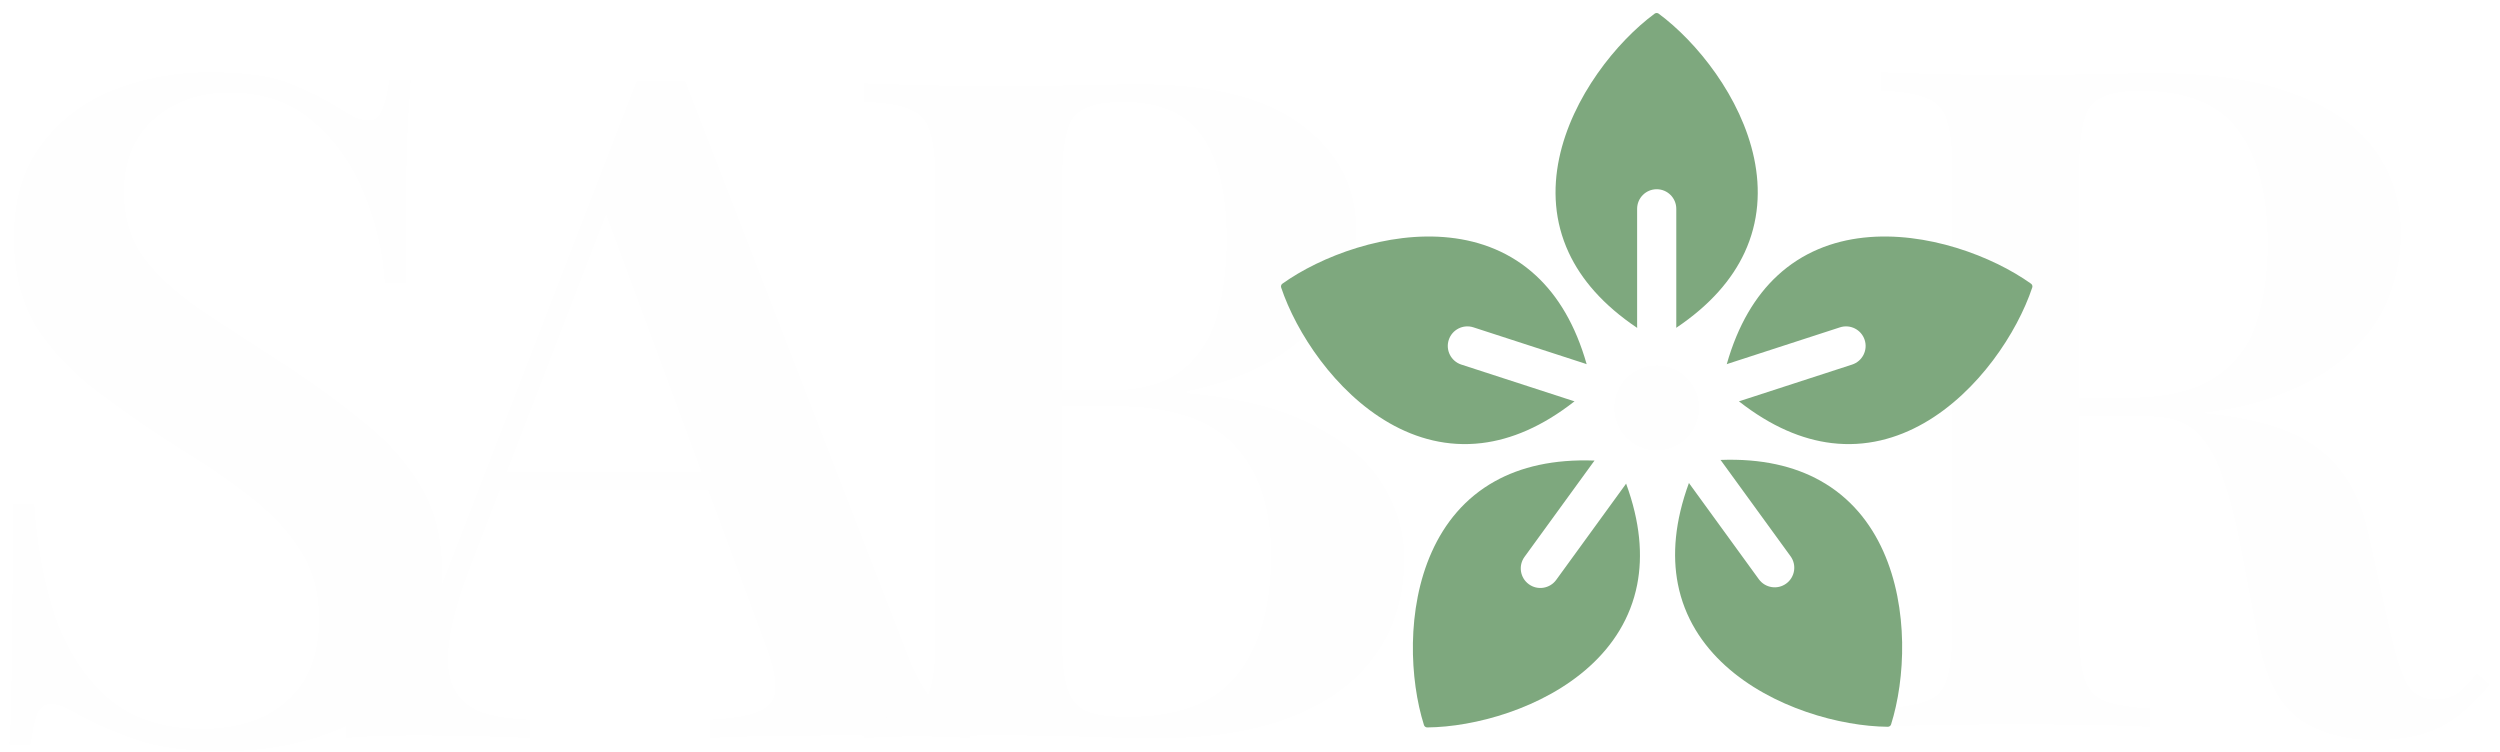
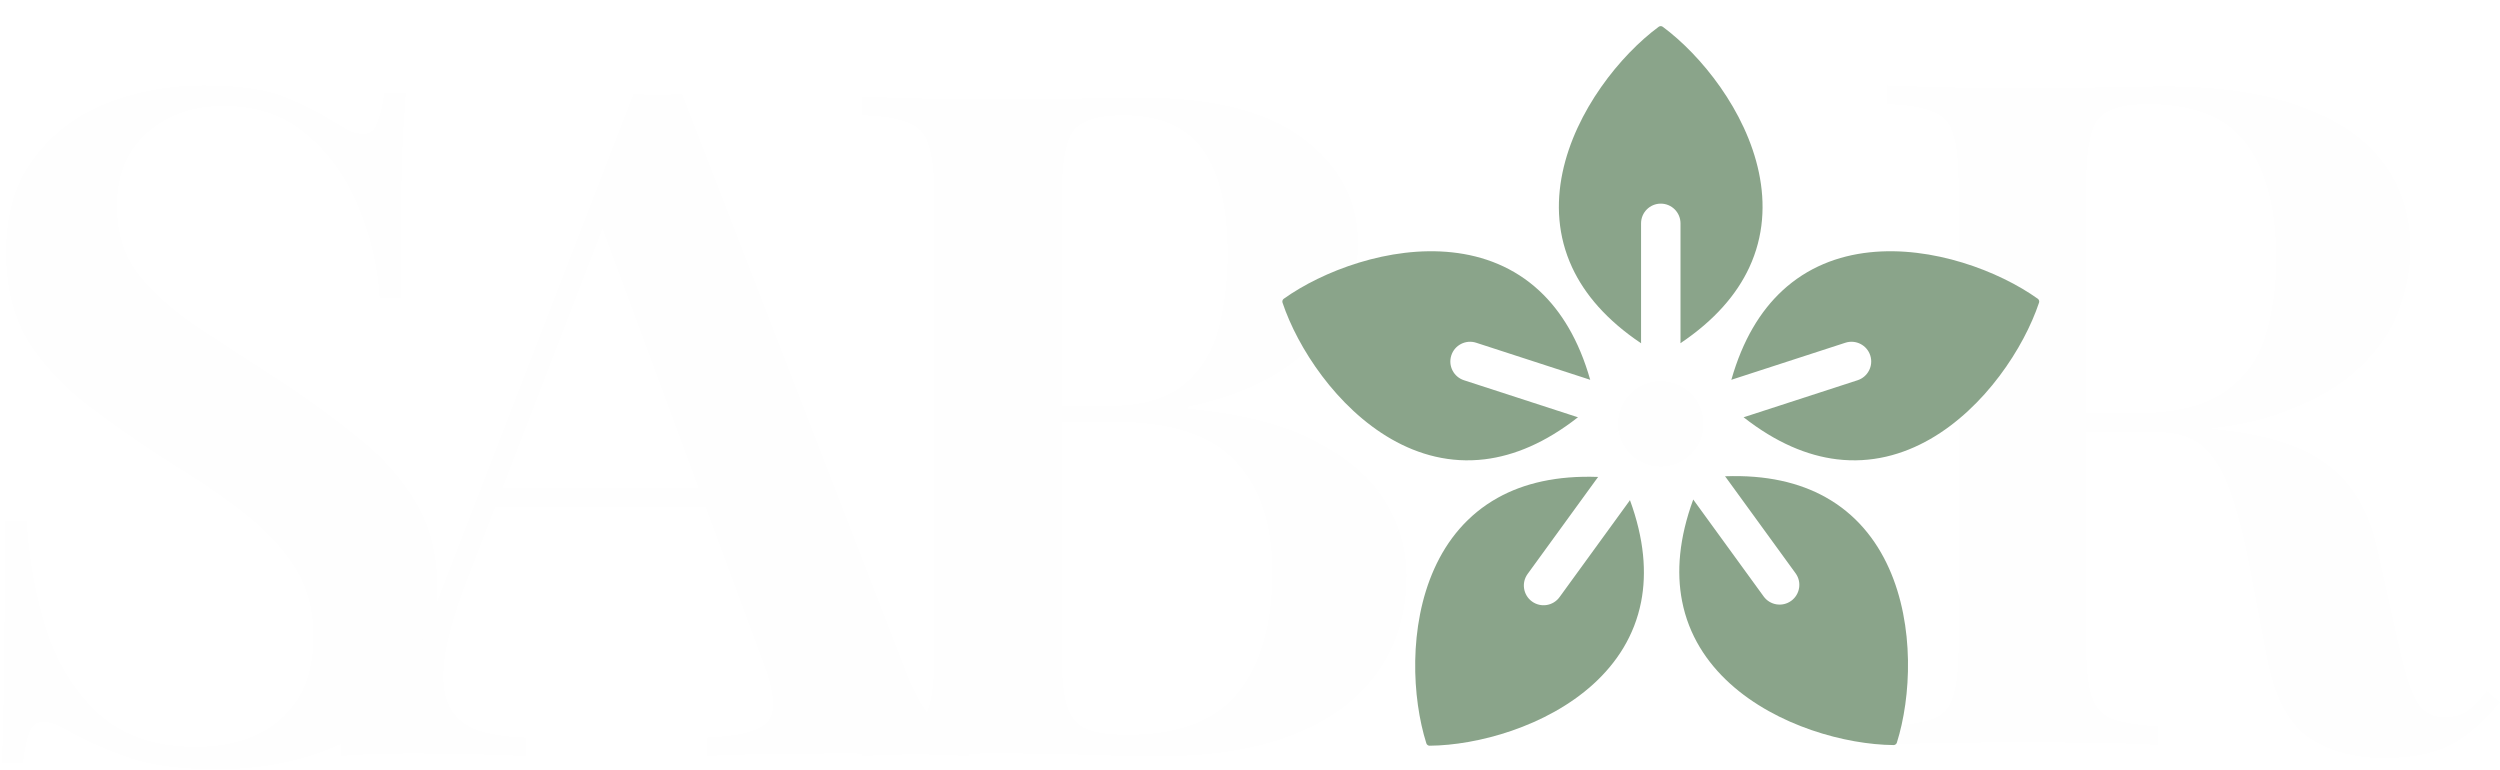
- <svg xmlns="http://www.w3.org/2000/svg" width="173" height="52" viewBox="0 0 173 52" fill="none">
-   <path d="M14.532 5C16.921 5 18.756 5.256 20.036 5.768C21.316 6.28 22.425 6.835 23.364 7.432C23.876 7.731 24.281 7.965 24.58 8.136C24.921 8.264 25.241 8.328 25.54 8.328C25.967 8.328 26.265 8.093 26.436 7.624C26.649 7.155 26.82 6.451 26.948 5.512H28.42C28.377 6.323 28.313 7.261 28.228 8.328C28.185 9.395 28.143 10.824 28.1 12.616C28.1 14.365 28.1 16.691 28.1 19.592H26.628C26.5 17.416 26.009 15.325 25.156 13.32C24.345 11.315 23.172 9.672 21.636 8.392C20.143 7.069 18.223 6.408 15.876 6.408C13.785 6.408 12.036 7.027 10.628 8.264C9.263 9.501 8.58 11.165 8.58 13.256C8.58 15.048 9.028 16.563 9.924 17.8C10.82 18.995 12.079 20.168 13.7 21.32C15.364 22.429 17.327 23.709 19.588 25.16C21.679 26.525 23.556 27.891 25.22 29.256C26.884 30.579 28.185 32.051 29.124 33.672C30.105 35.293 30.596 37.277 30.596 39.624C30.596 42.397 29.913 44.701 28.548 46.536C27.183 48.371 25.348 49.736 23.044 50.632C20.74 51.528 18.223 51.976 15.492 51.976C12.975 51.976 10.969 51.72 9.476 51.208C8.025 50.696 6.767 50.163 5.7 49.608C4.761 49.011 4.036 48.712 3.524 48.712C3.097 48.712 2.777 48.947 2.564 49.416C2.393 49.885 2.244 50.589 2.116 51.528H0.644C0.729 50.547 0.772 49.395 0.772 48.072C0.815 46.749 0.836 45.043 0.836 42.952C0.879 40.819 0.9 38.131 0.9 34.888H2.372C2.543 37.619 3.012 40.179 3.78 42.568C4.591 44.915 5.807 46.813 7.428 48.264C9.092 49.715 11.289 50.44 14.02 50.44C15.513 50.44 16.857 50.184 18.052 49.672C19.289 49.117 20.271 48.285 20.996 47.176C21.721 46.024 22.084 44.573 22.084 42.824C22.084 41.075 21.679 39.539 20.868 38.216C20.057 36.893 18.927 35.656 17.476 34.504C16.025 33.352 14.319 32.179 12.356 30.984C10.351 29.704 8.473 28.403 6.724 27.08C4.975 25.757 3.567 24.264 2.5 22.6C1.476 20.893 0.964 18.845 0.964 16.456C0.964 13.811 1.604 11.656 2.884 9.992C4.164 8.285 5.828 7.027 7.876 6.216C9.967 5.405 12.185 5 14.532 5Z" fill="#FEFEFE" />
-   <path d="M47.401 5.576L62.953 45.704C63.593 47.24 64.275 48.307 65.001 48.904C65.769 49.459 66.472 49.757 67.112 49.8V51.08C66.003 50.995 64.659 50.952 63.081 50.952C61.544 50.909 59.966 50.888 58.344 50.888C56.467 50.888 54.718 50.909 53.096 50.952C51.475 50.952 50.153 50.995 49.129 51.08V49.8C51.304 49.715 52.691 49.352 53.288 48.712C53.886 48.029 53.758 46.6 52.904 44.424L41.641 14.024L42.792 12.616L32.553 39.176C31.742 41.309 31.251 43.059 31.081 44.424C30.91 45.789 31.017 46.856 31.401 47.624C31.785 48.392 32.425 48.947 33.321 49.288C34.217 49.587 35.326 49.757 36.648 49.8V51.08C35.283 50.995 33.961 50.952 32.681 50.952C31.401 50.909 30.12 50.888 28.84 50.888C27.902 50.888 27.006 50.909 26.152 50.952C25.342 50.952 24.616 50.995 23.977 51.08V49.8C24.915 49.587 25.832 49.032 26.729 48.136C27.667 47.24 28.563 45.683 29.416 43.464L44.072 5.576C44.584 5.619 45.139 5.64 45.736 5.64C46.334 5.64 46.889 5.619 47.401 5.576ZM52.968 32.648V33.928H33.897L34.536 32.648H52.968Z" fill="#FEFEFE" />
-   <path d="M59.8 5.768C60.867 5.811 62.232 5.853 63.896 5.896C65.56 5.939 67.224 5.96 68.888 5.96C70.979 5.96 72.963 5.939 74.84 5.896C76.717 5.853 78.04 5.832 78.808 5.832C83.843 5.832 87.597 6.771 90.072 8.648C92.589 10.525 93.848 12.936 93.848 15.88C93.848 17.373 93.443 18.867 92.632 20.36C91.864 21.853 90.605 23.197 88.856 24.392C87.149 25.587 84.909 26.483 82.136 27.08V27.208C85.891 27.549 88.856 28.317 91.032 29.512C93.251 30.664 94.829 32.051 95.768 33.672C96.707 35.251 97.176 36.915 97.176 38.664C97.176 41.267 96.493 43.507 95.128 45.384C93.805 47.219 91.885 48.627 89.368 49.608C86.851 50.589 83.821 51.08 80.28 51.08C79.341 51.08 77.912 51.059 75.992 51.016C74.072 50.931 71.747 50.888 69.016 50.888C67.267 50.888 65.56 50.909 63.896 50.952C62.232 50.952 60.867 50.995 59.8 51.08V49.8C61.208 49.715 62.253 49.544 62.936 49.288C63.661 49.032 64.131 48.52 64.344 47.752C64.6 46.984 64.728 45.832 64.728 44.296V12.552C64.728 10.973 64.6 9.821 64.344 9.096C64.131 8.328 63.661 7.816 62.936 7.56C62.253 7.261 61.208 7.091 59.8 7.048V5.768ZM77.72 7.048C75.971 7.048 74.819 7.411 74.264 8.136C73.752 8.861 73.496 10.333 73.496 12.552V44.296C73.496 45.789 73.624 46.92 73.88 47.688C74.136 48.456 74.584 48.968 75.224 49.224C75.864 49.48 76.803 49.608 78.04 49.608C81.539 49.608 84.056 48.648 85.592 46.728C87.171 44.765 87.96 41.992 87.96 38.408C87.96 35.123 87.107 32.584 85.4 30.792C83.736 29 80.963 28.104 77.08 28.104H71.256C71.256 28.104 71.256 27.933 71.256 27.592C71.256 27.208 71.256 27.016 71.256 27.016H76.76C78.936 27.016 80.621 26.547 81.816 25.608C83.011 24.627 83.821 23.347 84.248 21.768C84.675 20.147 84.888 18.419 84.888 16.584C84.888 13.427 84.333 11.059 83.224 9.48C82.115 7.859 80.28 7.048 77.72 7.048Z" fill="#FEFEFE" />
-   <path d="M130.176 5C131.243 5.043 132.608 5.085 134.272 5.128C135.936 5.171 137.6 5.192 139.264 5.192C141.355 5.192 143.339 5.171 145.216 5.128C147.093 5.085 148.416 5.064 149.184 5.064C153.024 5.064 156.181 5.533 158.656 6.472C161.173 7.368 163.051 8.648 164.288 10.312C165.525 11.976 166.144 13.939 166.144 16.2C166.144 17.608 165.867 19.059 165.312 20.552C164.757 22.003 163.797 23.347 162.432 24.584C161.067 25.821 159.189 26.845 156.8 27.656C154.453 28.424 151.445 28.808 147.776 28.808H141.632V27.528H147.136C149.824 27.528 151.872 27.059 153.28 26.12C154.731 25.139 155.691 23.859 156.16 22.28C156.672 20.659 156.928 18.867 156.928 16.904C156.928 13.533 156.267 10.931 154.944 9.096C153.621 7.219 151.339 6.28 148.096 6.28C146.347 6.28 145.195 6.643 144.64 7.368C144.128 8.093 143.872 9.565 143.872 11.784V43.528C143.872 45.064 144 46.216 144.256 46.984C144.512 47.752 144.981 48.264 145.664 48.52C146.389 48.776 147.435 48.947 148.8 49.032V50.312C147.733 50.227 146.368 50.184 144.704 50.184C143.04 50.141 141.355 50.12 139.648 50.12C137.728 50.12 135.936 50.141 134.272 50.184C132.608 50.184 131.243 50.227 130.176 50.312V49.032C131.584 48.947 132.629 48.776 133.312 48.52C134.037 48.264 134.507 47.752 134.72 46.984C134.976 46.216 135.104 45.064 135.104 43.528V11.784C135.104 10.205 134.976 9.053 134.72 8.328C134.507 7.56 134.037 7.048 133.312 6.792C132.629 6.493 131.584 6.323 130.176 6.28V5ZM141.632 27.72C143.637 27.805 145.301 27.912 146.624 28.04C147.989 28.125 149.141 28.211 150.08 28.296C151.061 28.381 151.936 28.488 152.704 28.616C156.245 28.957 158.848 29.789 160.512 31.112C162.219 32.392 163.349 34.355 163.904 37L165.376 43.592C165.76 45.341 166.165 46.6 166.592 47.368C167.061 48.093 167.723 48.435 168.576 48.392C169.173 48.392 169.685 48.243 170.112 47.944C170.539 47.603 170.965 47.155 171.392 46.6L172.288 47.368C171.221 48.691 170.091 49.672 168.896 50.312C167.701 50.909 166.187 51.208 164.352 51.208C162.304 51.208 160.576 50.739 159.168 49.8C157.76 48.819 156.8 46.984 156.288 44.296L155.072 37.896C154.731 36.104 154.325 34.525 153.856 33.16C153.429 31.795 152.832 30.728 152.064 29.96C151.296 29.192 150.165 28.808 148.672 28.808H141.76L141.632 27.72Z" fill="#FEFEFE" />
-   <path d="M88.656 19.895C88.639 19.846 88.641 19.795 88.656 19.749C88.67 19.703 88.699 19.662 88.741 19.632C91.403 17.731 95.997 15.976 100.308 16.442C102.47 16.676 104.566 17.469 106.306 19.087C107.801 20.477 109.02 22.465 109.797 25.203C109.763 25.189 109.728 25.176 109.693 25.164L101.961 22.652C101.249 22.421 100.485 22.81 100.253 23.522C100.022 24.233 100.412 24.998 101.123 25.229L108.855 27.741C108.889 27.752 108.923 27.762 108.957 27.77C106.722 29.524 104.57 30.414 102.546 30.66C100.187 30.946 98.025 30.355 96.139 29.274C92.377 27.117 89.692 22.997 88.656 19.895Z" fill="#7EA87E" />
-   <path d="M98.762 50.338C98.711 50.338 98.663 50.321 98.624 50.292C98.585 50.265 98.554 50.225 98.539 50.175C97.553 47.056 97.304 42.145 99.08 38.189C99.97 36.205 101.372 34.456 103.449 33.302C105.233 32.31 107.5 31.765 110.344 31.872C110.32 31.9 110.297 31.929 110.275 31.959L105.496 38.536C105.056 39.142 105.19 39.989 105.796 40.429C106.401 40.869 107.249 40.734 107.689 40.129L112.467 33.552C112.488 33.523 112.508 33.494 112.526 33.464C113.503 36.131 113.684 38.453 113.293 40.454C112.836 42.786 111.607 44.66 109.995 46.119C106.781 49.03 102.033 50.311 98.762 50.338Z" fill="#7EA87E" />
-   <path d="M130.639 50.293C130.69 50.293 130.738 50.276 130.776 50.247C130.816 50.22 130.847 50.179 130.862 50.13C131.848 47.011 132.097 42.1 130.321 38.144C129.431 36.16 128.029 34.411 125.952 33.257C124.168 32.265 121.901 31.719 119.057 31.827C119.081 31.854 119.104 31.883 119.126 31.914L123.905 38.491C124.345 39.096 124.211 39.944 123.605 40.384C123 40.824 122.152 40.689 121.712 40.084L116.934 33.507C116.913 33.478 116.893 33.449 116.875 33.419C115.898 36.086 115.717 38.408 116.108 40.409C116.565 42.741 117.794 44.614 119.406 46.074C122.62 48.985 127.368 50.266 130.639 50.293Z" fill="#7EA87E" />
-   <path d="M140.632 19.895C140.649 19.846 140.647 19.795 140.632 19.749C140.618 19.703 140.589 19.662 140.547 19.632C137.885 17.731 133.291 15.976 128.98 16.442C126.818 16.676 124.722 17.469 122.982 19.087C121.487 20.477 120.268 22.465 119.491 25.203C119.525 25.189 119.56 25.176 119.595 25.164L127.327 22.652C128.039 22.421 128.804 22.81 129.035 23.522C129.266 24.233 128.877 24.998 128.165 25.229L120.433 27.741C120.399 27.752 120.365 27.762 120.332 27.77C122.566 29.524 124.718 30.414 126.742 30.66C129.101 30.946 131.263 30.355 133.149 29.274C136.911 27.117 139.596 22.997 140.632 19.895Z" fill="#7EA87E" />
-   <path d="M114.778 0.944C114.737 0.914 114.688 0.899 114.64 0.9C114.592 0.899 114.543 0.914 114.502 0.944C111.871 2.889 108.783 6.716 107.894 10.96C107.448 13.088 107.555 15.326 108.556 17.481C109.416 19.332 110.93 21.106 113.294 22.691C113.291 22.654 113.289 22.617 113.289 22.58V14.45C113.289 13.702 113.896 13.095 114.644 13.095C115.392 13.095 115.999 13.702 115.999 14.45V22.58C115.999 22.616 115.998 22.651 115.995 22.685C118.353 21.102 119.865 19.33 120.724 17.481C121.725 15.326 121.832 13.088 121.386 10.96C120.497 6.716 117.409 2.889 114.778 0.944Z" fill="#7EA87E" />
-   <path d="M117.58 28.226C117.58 29.847 116.265 31.162 114.644 31.162C113.023 31.162 111.708 29.847 111.708 28.226C111.708 26.605 113.023 25.29 114.644 25.29C116.265 25.29 117.58 26.605 117.58 28.226Z" fill="#FEFEFE" />
+ <svg xmlns="http://www.w3.org/2000/svg" width="234" height="72" viewBox="0 0 234 72" fill="none">
+   <path d="M19.056 8C22.312 8 24.811 8.349 26.555 9.046C28.299 9.744 29.81 10.499 31.089 11.313C31.787 11.72 32.339 12.04 32.746 12.273C33.211 12.447 33.647 12.534 34.054 12.534C34.635 12.534 35.042 12.214 35.274 11.575C35.565 10.935 35.797 9.976 35.972 8.698H37.977C37.919 9.802 37.832 11.081 37.716 12.534C37.658 13.987 37.599 15.935 37.541 18.376C37.541 20.759 37.541 23.927 37.541 27.88H35.536C35.361 24.916 34.693 22.067 33.531 19.335C32.426 16.603 30.828 14.365 28.735 12.621C26.7 10.819 24.084 9.918 20.887 9.918C18.039 9.918 15.656 10.761 13.738 12.447C11.877 14.133 10.947 16.4 10.947 19.248C10.947 21.689 11.558 23.753 12.778 25.439C13.999 27.066 15.714 28.665 17.923 30.234C20.19 31.746 22.864 33.49 25.945 35.466C28.793 37.326 31.351 39.186 33.618 41.046C35.885 42.848 37.658 44.854 38.937 47.063C40.273 49.272 40.942 51.975 40.942 55.172C40.942 58.95 40.012 62.089 38.152 64.589C36.292 67.088 33.792 68.948 30.653 70.169C27.514 71.39 24.084 72 20.364 72C16.935 72 14.203 71.651 12.168 70.954C10.192 70.256 8.477 69.529 7.024 68.774C5.745 67.96 4.757 67.553 4.059 67.553C3.478 67.553 3.042 67.873 2.751 68.512C2.519 69.152 2.315 70.111 2.141 71.39H0.135C0.252 70.053 0.31 68.483 0.31 66.681C0.368 64.879 0.397 62.554 0.397 59.706C0.455 56.799 0.484 53.137 0.484 48.719H2.49C2.722 52.44 3.362 55.927 4.408 59.183C5.512 62.38 7.169 64.966 9.378 66.943C11.645 68.919 14.639 69.907 18.359 69.907C20.393 69.907 22.224 69.559 23.852 68.861C25.538 68.105 26.875 66.972 27.863 65.46C28.851 63.891 29.345 61.915 29.345 59.531C29.345 57.148 28.793 55.055 27.689 53.253C26.584 51.451 25.044 49.766 23.067 48.196C21.091 46.627 18.766 45.028 16.092 43.401C13.36 41.657 10.802 39.884 8.419 38.082C6.035 36.28 4.117 34.245 2.664 31.978C1.269 29.653 0.571 26.863 0.571 23.608C0.571 20.004 1.443 17.068 3.187 14.801C4.931 12.476 7.198 10.761 9.988 9.657C12.837 8.552 15.859 8 19.056 8Z" fill="#FEFEFE" />
+   <path d="M63.836 8.785L85.024 63.455C85.896 65.548 86.826 67.001 87.814 67.815C88.861 68.57 89.82 68.977 90.692 69.035V70.779C89.181 70.663 87.35 70.605 85.199 70.605C83.106 70.547 80.955 70.518 78.746 70.518C76.189 70.518 73.805 70.547 71.597 70.605C69.388 70.605 67.586 70.663 66.191 70.779V69.035C69.155 68.919 71.044 68.425 71.858 67.553C72.672 66.623 72.498 64.676 71.335 61.711L55.989 20.294L57.558 18.376L43.607 54.561C42.503 57.468 41.834 59.851 41.602 61.711C41.37 63.571 41.515 65.025 42.038 66.071C42.561 67.117 43.433 67.873 44.654 68.338C45.874 68.745 47.386 68.977 49.188 69.035V70.779C47.328 70.663 45.526 70.605 43.782 70.605C42.038 70.547 40.294 70.518 38.55 70.518C37.271 70.518 36.051 70.547 34.888 70.605C33.784 70.605 32.795 70.663 31.924 70.779V69.035C33.202 68.745 34.452 67.989 35.673 66.768C36.952 65.548 38.172 63.426 39.335 60.403L59.302 8.785C60 8.843 60.755 8.872 61.569 8.872C62.383 8.872 63.139 8.843 63.836 8.785ZM71.422 45.668V47.411H45.438L46.31 45.668H71.422Z" fill="#FEFEFE" />
+   <path d="M80.729 9.046C82.183 9.104 84.043 9.163 86.31 9.221C88.577 9.279 90.844 9.308 93.111 9.308C95.959 9.308 98.662 9.279 101.22 9.221C103.778 9.163 105.58 9.134 106.626 9.134C113.485 9.134 118.6 10.412 121.972 12.97C125.401 15.528 127.116 18.812 127.116 22.823C127.116 24.857 126.564 26.892 125.46 28.926C124.413 30.961 122.698 32.792 120.315 34.42C117.99 36.047 114.938 37.268 111.16 38.082V38.256C116.275 38.721 120.315 39.767 123.28 41.395C126.302 42.965 128.453 44.854 129.732 47.063C131.011 49.213 131.65 51.48 131.65 53.864C131.65 57.41 130.72 60.461 128.86 63.019C127.058 65.519 124.442 67.437 121.013 68.774C117.583 70.111 113.456 70.779 108.631 70.779C107.352 70.779 105.405 70.75 102.789 70.692C100.174 70.576 97.005 70.518 93.285 70.518C90.902 70.518 88.577 70.547 86.31 70.605C84.043 70.605 82.183 70.663 80.729 70.779V69.035C82.648 68.919 84.072 68.687 85.002 68.338C85.99 67.989 86.629 67.292 86.92 66.245C87.269 65.199 87.443 63.629 87.443 61.537V18.289C87.443 16.138 87.269 14.569 86.92 13.58C86.629 12.534 85.99 11.836 85.002 11.488C84.072 11.081 82.648 10.848 80.729 10.79V9.046ZM105.144 10.79C102.76 10.79 101.191 11.284 100.435 12.273C99.738 13.261 99.389 15.266 99.389 18.289V61.537C99.389 63.571 99.563 65.112 99.912 66.158C100.261 67.204 100.871 67.902 101.743 68.251C102.615 68.6 103.894 68.774 105.58 68.774C110.346 68.774 113.776 67.466 115.868 64.85C118.019 62.176 119.095 58.398 119.095 53.515C119.095 49.039 117.932 45.58 115.607 43.139C113.34 40.697 109.561 39.477 104.272 39.477H96.337C96.337 39.477 96.337 39.244 96.337 38.779C96.337 38.256 96.337 37.995 96.337 37.995H103.836C106.8 37.995 109.096 37.355 110.724 36.076C112.352 34.739 113.456 32.995 114.037 30.845C114.619 28.636 114.909 26.282 114.909 23.782C114.909 19.48 114.154 16.254 112.642 14.104C111.131 11.895 108.631 10.79 105.144 10.79Z" fill="#FEFEFE" />
+   <path d="M176.609 8C178.063 8.058 179.923 8.116 182.19 8.174C184.457 8.233 186.724 8.262 188.991 8.262C191.839 8.262 194.542 8.233 197.1 8.174C199.658 8.116 201.46 8.087 202.506 8.087C207.738 8.087 212.039 8.727 215.411 10.005C218.84 11.226 221.398 12.97 223.084 15.237C224.769 17.504 225.612 20.178 225.612 23.259C225.612 25.177 225.234 27.154 224.479 29.188C223.723 31.164 222.415 32.995 220.555 34.681C218.695 36.367 216.137 37.762 212.882 38.867C209.685 39.913 205.587 40.436 200.588 40.436H192.217V38.692H199.716C203.378 38.692 206.168 38.053 208.086 36.774C210.063 35.437 211.371 33.693 212.01 31.542C212.708 29.333 213.056 26.892 213.056 24.218C213.056 19.626 212.155 16.08 210.353 13.58C208.551 11.023 205.441 9.744 201.024 9.744C198.64 9.744 197.071 10.238 196.315 11.226C195.618 12.214 195.269 14.22 195.269 17.242V60.49C195.269 62.583 195.443 64.153 195.792 65.199C196.141 66.245 196.78 66.943 197.71 67.292C198.699 67.64 200.123 67.873 201.983 67.989V69.733C200.53 69.617 198.669 69.559 196.402 69.559C194.135 69.501 191.839 69.471 189.514 69.471C186.898 69.471 184.457 69.501 182.19 69.559C179.923 69.559 178.063 69.617 176.609 69.733V67.989C178.528 67.873 179.952 67.64 180.882 67.292C181.87 66.943 182.51 66.245 182.8 65.199C183.149 64.153 183.323 62.583 183.323 60.49V17.242C183.323 15.092 183.149 13.522 182.8 12.534C182.51 11.488 181.87 10.79 180.882 10.441C179.952 10.034 178.528 9.802 176.609 9.744V8ZM192.217 38.954C194.949 39.07 197.216 39.215 199.018 39.39C200.878 39.506 202.448 39.622 203.727 39.738C205.064 39.855 206.255 40 207.302 40.174C212.126 40.639 215.672 41.773 217.939 43.575C220.264 45.319 221.805 47.993 222.56 51.597L224.566 60.578C225.089 62.961 225.641 64.676 226.223 65.722C226.862 66.71 227.763 67.175 228.926 67.117C229.739 67.117 230.437 66.914 231.018 66.507C231.6 66.042 232.181 65.431 232.762 64.676L233.983 65.722C232.53 67.524 230.989 68.861 229.362 69.733C227.734 70.547 225.67 70.954 223.171 70.954C220.381 70.954 218.026 70.314 216.108 69.035C214.19 67.698 212.882 65.199 212.184 61.537L210.528 52.817C210.063 50.376 209.51 48.225 208.871 46.365C208.29 44.505 207.476 43.052 206.43 42.005C205.383 40.959 203.843 40.436 201.808 40.436H192.392L192.217 38.954Z" fill="#FEFEFE" />
+   <path d="M120.042 28.323C120.02 28.257 120.022 28.188 120.043 28.126C120.062 28.063 120.101 28.006 120.159 27.965C123.786 25.375 130.044 22.985 135.918 23.62C138.863 23.938 141.719 25.018 144.089 27.223C146.125 29.117 147.787 31.826 148.845 35.555C148.799 35.536 148.752 35.518 148.703 35.503L138.169 32.08C137.199 31.765 136.158 32.295 135.843 33.265C135.528 34.235 136.058 35.276 137.028 35.591L147.562 39.014C147.608 39.029 147.654 39.042 147.7 39.053C144.656 41.442 141.724 42.655 138.966 42.99C135.753 43.38 132.807 42.575 130.238 41.102C125.113 38.163 121.454 32.55 120.042 28.323Z" fill="#8AA48A" />
+   <path d="M133.812 69.799C133.741 69.8 133.676 69.777 133.624 69.737C133.57 69.7 133.528 69.645 133.507 69.578C132.164 65.328 131.825 58.637 134.244 53.247C135.457 50.545 137.367 48.163 140.196 46.59C142.627 45.238 145.716 44.495 149.59 44.641C149.557 44.679 149.526 44.719 149.496 44.76L142.986 53.721C142.386 54.545 142.569 55.7 143.394 56.299C144.219 56.898 145.373 56.716 145.973 55.891L152.483 46.93C152.511 46.891 152.538 46.851 152.563 46.811C153.894 50.444 154.141 53.608 153.608 56.334C152.986 59.511 151.31 62.063 149.115 64.052C144.736 68.018 138.268 69.763 133.812 69.799Z" fill="#8AA48A" />
+   <path d="M177.24 69.738C177.31 69.738 177.375 69.715 177.428 69.676C177.481 69.638 177.523 69.584 177.545 69.516C178.887 65.267 179.226 58.576 176.807 53.186C175.594 50.483 173.685 48.101 170.855 46.528C168.425 45.177 165.335 44.434 161.462 44.58C161.494 44.617 161.525 44.657 161.555 44.698L168.066 53.659C168.665 54.484 168.482 55.638 167.657 56.238C166.832 56.837 165.678 56.654 165.079 55.829L158.568 46.868C158.54 46.829 158.513 46.79 158.489 46.749C157.157 50.383 156.91 53.546 157.444 56.272C158.065 59.449 159.741 62.002 161.936 63.99C166.315 67.956 172.783 69.701 177.24 69.738Z" fill="#8AA48A" />
+   <path d="M190.855 28.323C190.877 28.257 190.876 28.188 190.854 28.126C190.835 28.063 190.796 28.006 190.739 27.965C187.112 25.375 180.853 22.985 174.979 23.62C172.035 23.938 169.179 25.018 166.808 27.223C164.772 29.117 163.111 31.826 162.053 35.555C162.099 35.536 162.146 35.518 162.194 35.503L172.728 32.08C173.698 31.765 174.74 32.295 175.055 33.265C175.37 34.235 174.839 35.276 173.869 35.591L163.335 39.014C163.289 39.029 163.243 39.042 163.197 39.053C166.241 41.442 169.174 42.655 171.931 42.99C175.145 43.38 178.09 42.575 180.66 41.102C185.785 38.163 189.443 32.55 190.855 28.323Z" fill="#8AA48A" />
+   <path d="M155.632 2.506C155.575 2.464 155.509 2.444 155.443 2.445C155.378 2.444 155.311 2.464 155.255 2.506C151.671 5.155 147.464 10.368 146.252 16.151C145.645 19.05 145.79 22.1 147.154 25.035C148.326 27.557 150.389 29.974 153.609 32.133C153.605 32.083 153.603 32.033 153.603 31.982V20.906C153.603 19.886 154.429 19.06 155.449 19.06C156.468 19.06 157.295 19.886 157.295 20.906V31.982C157.295 32.03 157.293 32.078 157.289 32.125C160.502 29.969 162.561 27.554 163.732 25.035C165.096 22.1 165.241 19.05 164.634 16.151C163.423 10.368 159.215 5.155 155.632 2.506Z" fill="#8AA48A" />
+   <path d="M159.448 39.674C159.448 41.883 157.658 43.674 155.449 43.674C153.24 43.674 151.449 41.883 151.449 39.674C151.449 37.465 153.24 35.674 155.449 35.674C157.658 35.674 159.448 37.465 159.448 39.674Z" fill="#FEFEFE" />
</svg>
